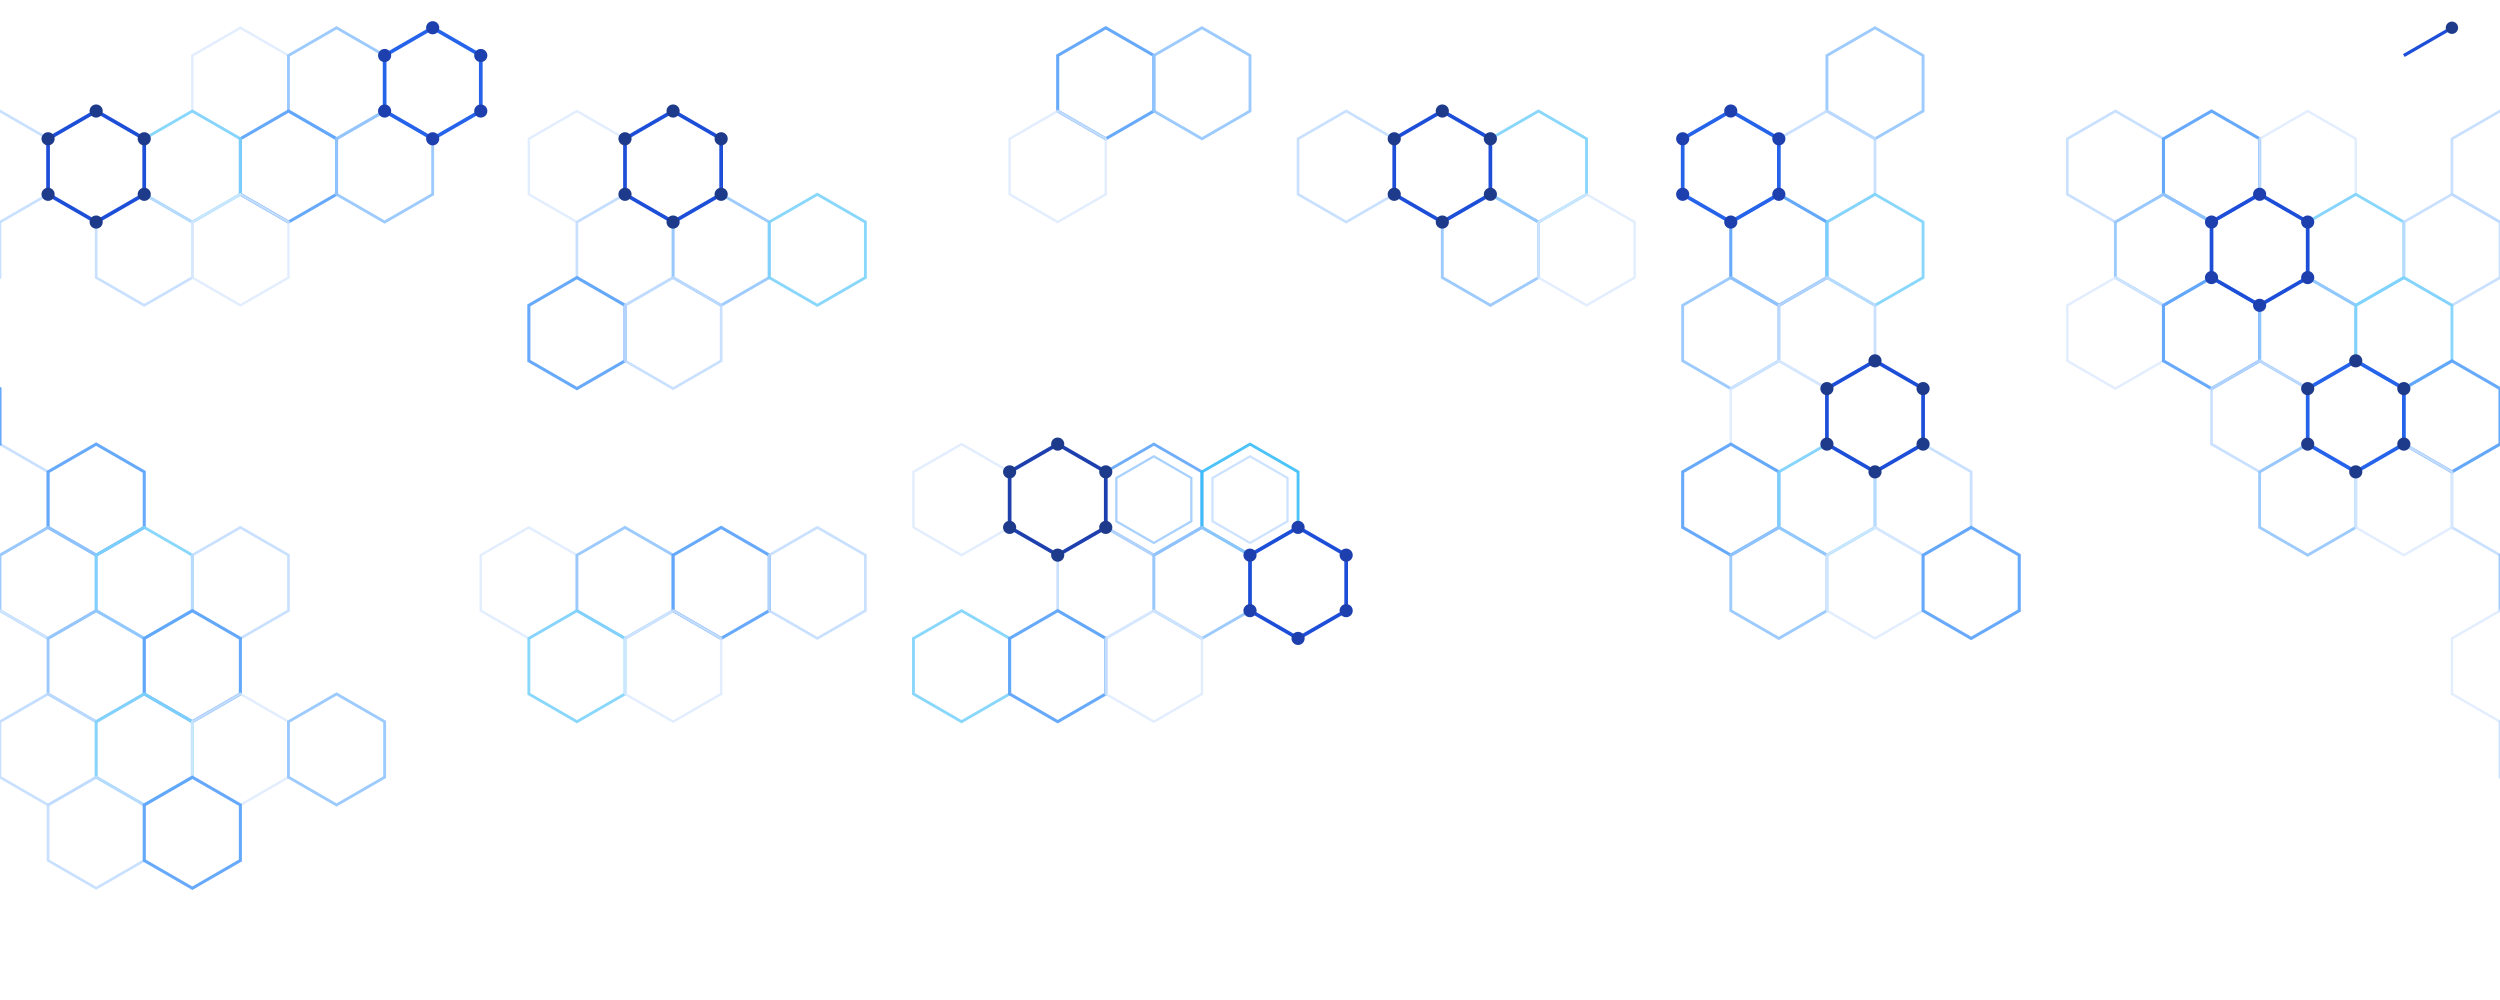
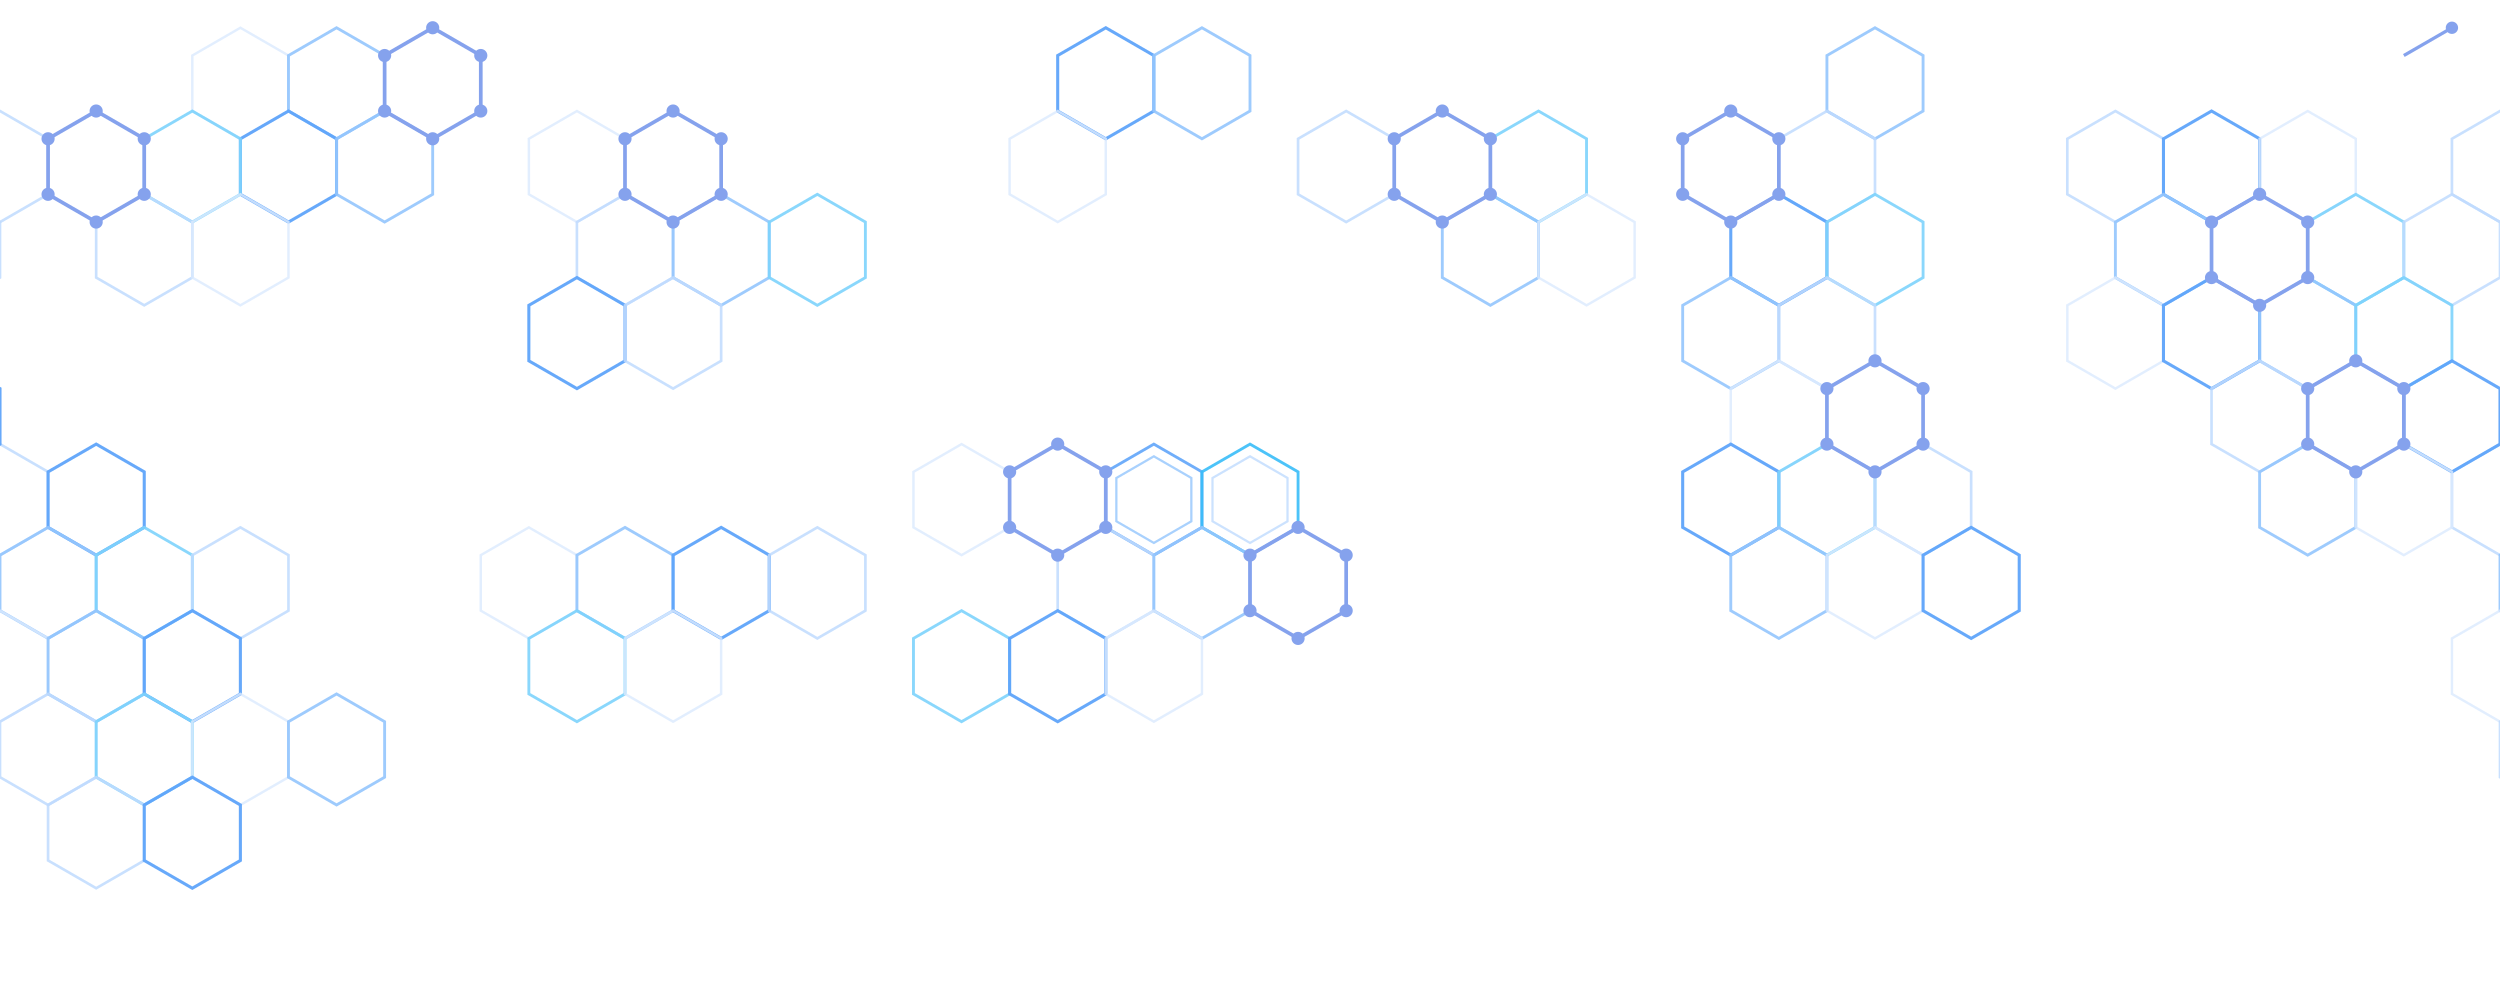
<svg xmlns="http://www.w3.org/2000/svg" viewBox="0 0 1215.90 486.00" width="1215.90" height="486.00" fill="none">
  <path d="M 23.38,67.50 L 23.38,94.50 L 0.00,108.00 L -23.38,94.50 L -23.38,67.50 L -0.00,54.00 Z" stroke="#bfdbfe" stroke-width="1.3" opacity="0.85" />
  <path d="M 1239.28,67.50 L 1239.28,94.50 L 1215.90,108.00 L 1192.52,94.50 L 1192.52,67.50 L 1215.90,54.00 Z" stroke="#bfdbfe" stroke-width="1.3" opacity="0.85" />
  <path d="M 140.30,27.00 L 140.30,54.00 L 116.91,67.50 L 93.53,54.00 L 93.53,27.00 L 116.91,13.50 Z" stroke="#dbeafe" stroke-width="1.2" opacity="0.8" />
  <path d="M 187.06,27.00 L 187.06,54.00 L 163.68,67.50 L 140.30,54.00 L 140.30,27.00 L 163.68,13.50 Z" stroke="#93c5fd" stroke-width="1.4" opacity="0.9" />
  <path d="M 163.68,67.50 L 163.68,94.50 L 140.30,108.00 L 116.91,94.50 L 116.91,67.50 L 140.30,54.00 Z" stroke="#60a5fa" stroke-width="1.5" opacity="0.95" />
  <path d="M 116.91,67.50 L 116.91,94.50 L 93.53,108.00 L 70.15,94.50 L 70.15,67.50 L 93.53,54.00 Z" stroke="#7dd3fc" stroke-width="1.4" opacity="0.9" />
  <path d="M 93.53,108.00 L 93.53,135.00 L 70.15,148.50 L 46.77,135.00 L 46.77,108.00 L 70.15,94.50 Z" stroke="#bfdbfe" stroke-width="1.3" opacity="0.85" />
  <path d="M 140.30,108.00 L 140.30,135.00 L 116.91,148.50 L 93.53,135.00 L 93.53,108.00 L 116.91,94.50 Z" stroke="#dbeafe" stroke-width="1.2" opacity="0.8" />
  <path d="M 210.44,67.50 L 210.44,94.50 L 187.06,108.00 L 163.68,94.50 L 163.68,67.50 L 187.06,54.00 Z" stroke="#93c5fd" stroke-width="1.4" opacity="0.9" />
  <path d="M 23.38,229.50 L 23.38,256.50 L 0.00,270.00 L -23.38,256.50 L -23.38,229.50 L -0.00,216.00 Z" stroke="#bfdbfe" stroke-width="1.3" opacity="0.85" />
  <path d="M 1239.28,229.50 L 1239.28,256.50 L 1215.90,270.00 L 1192.52,256.50 L 1192.52,229.50 L 1215.90,216.00 Z" stroke="#bfdbfe" stroke-width="1.3" opacity="0.85" />
  <path d="M 70.15,229.50 L 70.15,256.50 L 46.77,270.00 L 23.38,256.50 L 23.38,229.50 L 46.77,216.00 Z" stroke="#60a5fa" stroke-width="1.5" opacity="0.95" />
  <path d="M 46.77,270.00 L 46.77,297.00 L 23.38,310.50 L -0.00,297.00 L 0.00,270.00 L 23.38,256.50 Z" stroke="#93c5fd" stroke-width="1.4" opacity="0.9" />
  <path d="M 1262.67,270.00 L 1262.67,297.00 L 1239.28,310.50 L 1215.90,297.00 L 1215.90,270.00 L 1239.28,256.50 Z" stroke="#93c5fd" stroke-width="1.4" opacity="0.9" />
  <path d="M 93.53,270.00 L 93.53,297.00 L 70.15,310.50 L 46.77,297.00 L 46.77,270.00 L 70.15,256.50 Z" stroke="#7dd3fc" stroke-width="1.4" opacity="0.9" />
  <path d="M 140.30,270.00 L 140.30,297.00 L 116.91,310.50 L 93.53,297.00 L 93.53,270.00 L 116.91,256.50 Z" stroke="#bfdbfe" stroke-width="1.3" opacity="0.85" />
  <path d="M 23.38,310.50 L 23.38,337.50 L 0.00,351.00 L -23.38,337.50 L -23.38,310.50 L -0.00,297.00 Z" stroke="#dbeafe" stroke-width="1.2" opacity="0.8" />
  <path d="M 1239.28,310.50 L 1239.28,337.50 L 1215.90,351.00 L 1192.52,337.50 L 1192.52,310.50 L 1215.90,297.00 Z" stroke="#dbeafe" stroke-width="1.2" opacity="0.8" />
  <path d="M 70.15,310.50 L 70.15,337.50 L 46.77,351.00 L 23.38,337.50 L 23.38,310.50 L 46.77,297.00 Z" stroke="#93c5fd" stroke-width="1.4" opacity="0.9" />
  <path d="M 116.91,310.50 L 116.91,337.50 L 93.53,351.00 L 70.15,337.50 L 70.15,310.50 L 93.53,297.00 Z" stroke="#60a5fa" stroke-width="1.5" opacity="0.95" />
  <path d="M 46.77,351.00 L 46.77,378.00 L 23.38,391.50 L -0.00,378.00 L 0.00,351.00 L 23.38,337.50 Z" stroke="#bfdbfe" stroke-width="1.3" opacity="0.85" />
  <path d="M 1262.67,351.00 L 1262.67,378.00 L 1239.28,391.50 L 1215.90,378.00 L 1215.90,351.00 L 1239.28,337.50 Z" stroke="#bfdbfe" stroke-width="1.3" opacity="0.85" />
  <path d="M 93.53,351.00 L 93.53,378.00 L 70.15,391.50 L 46.77,378.00 L 46.77,351.00 L 70.15,337.50 Z" stroke="#7dd3fc" stroke-width="1.4" opacity="0.9" />
  <path d="M 140.30,351.00 L 140.30,378.00 L 116.91,391.50 L 93.53,378.00 L 93.53,351.00 L 116.91,337.50 Z" stroke="#dbeafe" stroke-width="1.2" opacity="0.8" />
  <path d="M 187.06,351.00 L 187.06,378.00 L 163.68,391.50 L 140.30,378.00 L 140.30,351.00 L 163.68,337.50 Z" stroke="#93c5fd" stroke-width="1.4" opacity="0.9" />
  <path d="M 70.15,391.50 L 70.15,418.50 L 46.77,432.00 L 23.38,418.50 L 23.38,391.50 L 46.77,378.00 Z" stroke="#bfdbfe" stroke-width="1.3" opacity="0.85" />
  <path d="M 116.91,391.50 L 116.91,418.50 L 93.53,432.00 L 70.15,418.50 L 70.15,391.50 L 93.53,378.00 Z" stroke="#60a5fa" stroke-width="1.5" opacity="0.95" />
  <path d="M 303.97,67.50 L 303.97,94.50 L 280.59,108.00 L 257.21,94.50 L 257.21,67.50 L 280.59,54.00 Z" stroke="#dbeafe" stroke-width="1.2" opacity="0.8" />
  <path d="M 327.36,108.00 L 327.36,135.00 L 303.97,148.50 L 280.59,135.00 L 280.59,108.00 L 303.97,94.50 Z" stroke="#bfdbfe" stroke-width="1.3" opacity="0.85" />
  <path d="M 374.12,108.00 L 374.12,135.00 L 350.74,148.50 L 327.36,135.00 L 327.36,108.00 L 350.74,94.50 Z" stroke="#93c5fd" stroke-width="1.4" opacity="0.9" />
  <path d="M 420.89,108.00 L 420.89,135.00 L 397.51,148.50 L 374.12,135.00 L 374.12,108.00 L 397.51,94.50 Z" stroke="#7dd3fc" stroke-width="1.4" opacity="0.9" />
  <path d="M 303.97,148.50 L 303.97,175.50 L 280.59,189.00 L 257.21,175.50 L 257.21,148.50 L 280.59,135.00 Z" stroke="#60a5fa" stroke-width="1.5" opacity="0.95" />
  <path d="M 350.74,148.50 L 350.74,175.50 L 327.36,189.00 L 303.97,175.50 L 303.97,148.50 L 327.36,135.00 Z" stroke="#bfdbfe" stroke-width="1.3" opacity="0.85" />
  <path d="M 280.59,270.00 L 280.59,297.00 L 257.21,310.50 L 233.83,297.00 L 233.83,270.00 L 257.21,256.50 Z" stroke="#dbeafe" stroke-width="1.2" opacity="0.8" />
  <path d="M 327.36,270.00 L 327.36,297.00 L 303.97,310.50 L 280.59,297.00 L 280.59,270.00 L 303.97,256.50 Z" stroke="#93c5fd" stroke-width="1.4" opacity="0.9" />
  <path d="M 374.12,270.00 L 374.12,297.00 L 350.74,310.50 L 327.36,297.00 L 327.36,270.00 L 350.74,256.50 Z" stroke="#60a5fa" stroke-width="1.5" opacity="0.95" />
  <path d="M 420.89,270.00 L 420.89,297.00 L 397.51,310.50 L 374.12,297.00 L 374.12,270.00 L 397.51,256.50 Z" stroke="#bfdbfe" stroke-width="1.3" opacity="0.85" />
  <path d="M 303.97,310.50 L 303.97,337.50 L 280.59,351.00 L 257.21,337.50 L 257.21,310.50 L 280.59,297.00 Z" stroke="#7dd3fc" stroke-width="1.4" opacity="0.9" />
  <path d="M 350.74,310.50 L 350.74,337.50 L 327.36,351.00 L 303.97,337.50 L 303.97,310.50 L 327.36,297.00 Z" stroke="#dbeafe" stroke-width="1.2" opacity="0.8" />
  <path d="M 561.18,27.00 L 561.18,54.00 L 537.80,67.50 L 514.42,54.00 L 514.42,27.00 L 537.80,13.50 Z" stroke="#60a5fa" stroke-width="1.5" opacity="0.95" />
  <path d="M 607.95,27.00 L 607.95,54.00 L 584.57,67.50 L 561.18,54.00 L 561.18,27.00 L 584.57,13.50 Z" stroke="#93c5fd" stroke-width="1.4" opacity="0.9" />
  <path d="M 537.80,67.50 L 537.80,94.50 L 514.42,108.00 L 491.04,94.50 L 491.04,67.50 L 514.42,54.00 Z" stroke="#dbeafe" stroke-width="1.2" opacity="0.8" />
  <path d="M 491.04,229.50 L 491.04,256.50 L 467.65,270.00 L 444.27,256.50 L 444.27,229.50 L 467.65,216.00 Z" stroke="#dbeafe" stroke-width="1.2" opacity="0.8" />
  <path d="M 584.57,229.50 L 584.57,256.50 L 561.18,270.00 L 537.80,256.50 L 537.80,229.50 L 561.18,216.00 Z" stroke="#60a5fa" stroke-width="1.4" opacity="0.9" />
  <path d="M 579.42,232.47 L 579.42,253.53 L 561.18,264.06 L 542.95,253.53 L 542.95,232.47 L 561.18,221.94 Z" stroke="#93c5fd" stroke-width="1.1" opacity="0.8" />
  <path d="M 631.33,229.50 L 631.33,256.50 L 607.95,270.00 L 584.57,256.50 L 584.57,229.50 L 607.95,216.00 Z" stroke="#38bdf8" stroke-width="1.4" opacity="0.9" />
  <path d="M 626.19,232.47 L 626.19,253.53 L 607.95,264.06 L 589.71,253.53 L 589.71,232.47 L 607.95,221.94 Z" stroke="#bfdbfe" stroke-width="1.1" opacity="0.8" />
  <path d="M 561.18,270.00 L 561.18,297.00 L 537.80,310.50 L 514.42,297.00 L 514.42,270.00 L 537.80,256.50 Z" stroke="#bfdbfe" stroke-width="1.3" opacity="0.85" />
  <path d="M 607.95,270.00 L 607.95,297.00 L 584.57,310.50 L 561.18,297.00 L 561.18,270.00 L 584.57,256.50 Z" stroke="#93c5fd" stroke-width="1.4" opacity="0.9" />
  <path d="M 491.04,310.50 L 491.04,337.50 L 467.65,351.00 L 444.27,337.50 L 444.27,310.50 L 467.65,297.00 Z" stroke="#7dd3fc" stroke-width="1.4" opacity="0.9" />
  <path d="M 537.80,310.50 L 537.80,337.50 L 514.42,351.00 L 491.04,337.50 L 491.04,310.50 L 514.42,297.00 Z" stroke="#60a5fa" stroke-width="1.5" opacity="0.95" />
  <path d="M 584.57,310.50 L 584.57,337.50 L 561.18,351.00 L 537.80,337.50 L 537.80,310.50 L 561.18,297.00 Z" stroke="#dbeafe" stroke-width="1.2" opacity="0.8" />
  <path d="M 678.10,67.50 L 678.10,94.50 L 654.72,108.00 L 631.33,94.50 L 631.33,67.50 L 654.72,54.00 Z" stroke="#bfdbfe" stroke-width="1.3" opacity="0.85" />
  <path d="M 771.63,67.50 L 771.63,94.50 L 748.25,108.00 L 724.86,94.50 L 724.86,67.50 L 748.25,54.00 Z" stroke="#7dd3fc" stroke-width="1.4" opacity="0.9" />
  <path d="M 748.25,108.00 L 748.25,135.00 L 724.86,148.50 L 701.48,135.00 L 701.48,108.00 L 724.86,94.50 Z" stroke="#93c5fd" stroke-width="1.4" opacity="0.9" />
  <path d="M 795.01,108.00 L 795.01,135.00 L 771.63,148.50 L 748.25,135.00 L 748.25,108.00 L 771.63,94.50 Z" stroke="#dbeafe" stroke-width="1.2" opacity="0.8" />
  <path d="M 935.31,27.00 L 935.31,54.00 L 911.92,67.50 L 888.54,54.00 L 888.54,27.00 L 911.92,13.50 Z" stroke="#93c5fd" stroke-width="1.4" opacity="0.9" />
  <path d="M 911.92,67.50 L 911.92,94.50 L 888.54,108.00 L 865.16,94.50 L 865.16,67.50 L 888.54,54.00 Z" stroke="#bfdbfe" stroke-width="1.3" opacity="0.85" />
  <path d="M 888.54,108.00 L 888.54,135.00 L 865.16,148.50 L 841.78,135.00 L 841.78,108.00 L 865.16,94.50 Z" stroke="#60a5fa" stroke-width="1.5" opacity="0.95" />
  <path d="M 935.31,108.00 L 935.31,135.00 L 911.92,148.50 L 888.54,135.00 L 888.54,108.00 L 911.92,94.50 Z" stroke="#7dd3fc" stroke-width="1.4" opacity="0.9" />
  <path d="M 865.16,148.50 L 865.16,175.50 L 841.78,189.00 L 818.39,175.50 L 818.39,148.50 L 841.78,135.00 Z" stroke="#93c5fd" stroke-width="1.4" opacity="0.9" />
  <path d="M 911.92,148.50 L 911.92,175.50 L 888.54,189.00 L 865.16,175.50 L 865.16,148.50 L 888.54,135.00 Z" stroke="#bfdbfe" stroke-width="1.3" opacity="0.85" />
  <path d="M 888.54,189.00 L 888.54,216.00 L 865.16,229.50 L 841.78,216.00 L 841.78,189.00 L 865.16,175.50 Z" stroke="#dbeafe" stroke-width="1.2" opacity="0.8" />
  <path d="M 865.16,229.50 L 865.16,256.50 L 841.78,270.00 L 818.39,256.50 L 818.39,229.50 L 841.78,216.00 Z" stroke="#60a5fa" stroke-width="1.5" opacity="0.95" />
  <path d="M 911.92,229.50 L 911.92,256.50 L 888.54,270.00 L 865.16,256.50 L 865.16,229.50 L 888.54,216.00 Z" stroke="#7dd3fc" stroke-width="1.4" opacity="0.9" />
  <path d="M 958.69,229.50 L 958.69,256.50 L 935.31,270.00 L 911.92,256.50 L 911.92,229.50 L 935.31,216.00 Z" stroke="#bfdbfe" stroke-width="1.3" opacity="0.85" />
  <path d="M 888.54,270.00 L 888.54,297.00 L 865.16,310.50 L 841.78,297.00 L 841.78,270.00 L 865.16,256.50 Z" stroke="#93c5fd" stroke-width="1.4" opacity="0.9" />
  <path d="M 935.31,270.00 L 935.31,297.00 L 911.92,310.50 L 888.54,297.00 L 888.54,270.00 L 911.92,256.50 Z" stroke="#dbeafe" stroke-width="1.2" opacity="0.8" />
  <path d="M 982.07,270.00 L 982.07,297.00 L 958.69,310.50 L 935.31,297.00 L 935.31,270.00 L 958.69,256.50 Z" stroke="#60a5fa" stroke-width="1.5" opacity="0.95" />
  <path d="M 1052.22,67.50 L 1052.22,94.50 L 1028.84,108.00 L 1005.46,94.50 L 1005.46,67.50 L 1028.84,54.00 Z" stroke="#bfdbfe" stroke-width="1.3" opacity="0.85" />
  <path d="M 1098.99,67.50 L 1098.99,94.50 L 1075.60,108.00 L 1052.22,94.50 L 1052.22,67.50 L 1075.60,54.00 Z" stroke="#60a5fa" stroke-width="1.5" opacity="0.95" />
  <path d="M 1145.75,67.50 L 1145.75,94.50 L 1122.37,108.00 L 1098.99,94.50 L 1098.99,67.50 L 1122.37,54.00 Z" stroke="#dbeafe" stroke-width="1.2" opacity="0.8" />
  <path d="M 1075.60,108.00 L 1075.60,135.00 L 1052.22,148.50 L 1028.84,135.00 L 1028.84,108.00 L 1052.22,94.50 Z" stroke="#93c5fd" stroke-width="1.4" opacity="0.9" />
  <path d="M 1169.13,108.00 L 1169.13,135.00 L 1145.75,148.50 L 1122.37,135.00 L 1122.37,108.00 L 1145.75,94.50 Z" stroke="#7dd3fc" stroke-width="1.4" opacity="0.9" />
  <path d="M 1215.90,108.00 L 1215.90,135.00 L 1192.52,148.50 L 1169.13,135.00 L 1169.13,108.00 L 1192.52,94.50 Z" stroke="#bfdbfe" stroke-width="1.3" opacity="0.85" />
  <path d="M 0.00,108.00 L 0.00,135.00 L -23.38,148.50 L -46.77,135.00 L -46.77,108.00 L -23.38,94.50 Z" stroke="#bfdbfe" stroke-width="1.3" opacity="0.85" />
  <path d="M 1052.22,148.50 L 1052.22,175.50 L 1028.84,189.00 L 1005.46,175.50 L 1005.46,148.50 L 1028.84,135.00 Z" stroke="#dbeafe" stroke-width="1.2" opacity="0.8" />
  <path d="M 1098.99,148.50 L 1098.99,175.50 L 1075.60,189.00 L 1052.22,175.50 L 1052.22,148.50 L 1075.60,135.00 Z" stroke="#60a5fa" stroke-width="1.5" opacity="0.95" />
  <path d="M 1145.75,148.50 L 1145.75,175.50 L 1122.37,189.00 L 1098.99,175.50 L 1098.99,148.50 L 1122.37,135.00 Z" stroke="#93c5fd" stroke-width="1.4" opacity="0.9" />
  <path d="M 1192.52,148.50 L 1192.52,175.50 L 1169.13,189.00 L 1145.75,175.50 L 1145.75,148.50 L 1169.13,135.00 Z" stroke="#7dd3fc" stroke-width="1.4" opacity="0.9" />
  <path d="M 1122.37,189.00 L 1122.37,216.00 L 1098.99,229.50 L 1075.60,216.00 L 1075.60,189.00 L 1098.99,175.50 Z" stroke="#bfdbfe" stroke-width="1.3" opacity="0.85" />
  <path d="M 1215.90,189.00 L 1215.90,216.00 L 1192.52,229.50 L 1169.13,216.00 L 1169.13,189.00 L 1192.52,175.50 Z" stroke="#60a5fa" stroke-width="1.5" opacity="0.95" />
  <path d="M 0.00,189.00 L 0.00,216.00 L -23.38,229.50 L -46.77,216.00 L -46.77,189.00 L -23.38,175.50 Z" stroke="#60a5fa" stroke-width="1.5" opacity="0.95" />
  <path d="M 1145.75,229.50 L 1145.75,256.50 L 1122.37,270.00 L 1098.99,256.50 L 1098.99,229.50 L 1122.37,216.00 Z" stroke="#93c5fd" stroke-width="1.4" opacity="0.9" />
  <path d="M 1192.52,229.50 L 1192.52,256.50 L 1169.13,270.00 L 1145.75,256.50 L 1145.75,229.50 L 1169.13,216.00 Z" stroke="#dbeafe" stroke-width="1.2" opacity="0.8" />
-   <path d="M 70.15,67.50 L 70.15,94.50 L 46.77,108.00 L 23.38,94.50 L 23.38,67.50 L 46.77,54.00 Z" stroke="#1d4ed8" stroke-width="1.8" />
-   <circle cx="70.15" cy="67.50" r="3.2" fill="#1e3a8a" />
-   <circle cx="70.15" cy="94.50" r="3.2" fill="#1e3a8a" />
-   <circle cx="46.77" cy="108.00" r="3.2" fill="#1e3a8a" />
-   <circle cx="23.38" cy="94.50" r="3.2" fill="#1e3a8a" />
-   <circle cx="23.38" cy="67.50" r="3.2" fill="#1e3a8a" />
-   <circle cx="46.77" cy="54.00" r="3.2" fill="#1e3a8a" />
-   <path d="M 233.83,27.00 L 233.83,54.00 L 210.44,67.50 L 187.06,54.00 L 187.06,27.00 L 210.44,13.50 Z" stroke="#2563eb" stroke-width="1.8" />
-   <circle cx="233.83" cy="27.00" r="3.2" fill="#1e40af" />
-   <circle cx="233.83" cy="54.00" r="3.2" fill="#1e40af" />
-   <circle cx="210.44" cy="67.50" r="3.2" fill="#1e40af" />
-   <circle cx="187.06" cy="54.00" r="3.2" fill="#1e40af" />
-   <circle cx="187.06" cy="27.00" r="3.2" fill="#1e40af" />
-   <circle cx="210.44" cy="13.50" r="3.2" fill="#1e40af" />
-   <path d="M 350.74,67.50 L 350.74,94.50 L 327.36,108.00 L 303.97,94.50 L 303.97,67.50 L 327.36,54.00 Z" stroke="#1d4ed8" stroke-width="1.8" />
-   <circle cx="350.74" cy="67.50" r="3.2" fill="#1e3a8a" />
-   <circle cx="350.74" cy="94.50" r="3.2" fill="#1e3a8a" />
-   <circle cx="327.36" cy="108.00" r="3.2" fill="#1e3a8a" />
-   <circle cx="303.97" cy="94.50" r="3.2" fill="#1e3a8a" />
-   <circle cx="303.97" cy="67.50" r="3.2" fill="#1e3a8a" />
-   <circle cx="327.36" cy="54.00" r="3.2" fill="#1e3a8a" />
-   <path d="M 537.80,229.50 L 537.80,256.50 L 514.42,270.00 L 491.04,256.50 L 491.04,229.50 L 514.42,216.00 Z" stroke="#1e40af" stroke-width="1.8" />
-   <circle cx="537.80" cy="229.50" r="3.2" fill="#1e3a8a" />
-   <circle cx="537.80" cy="256.50" r="3.2" fill="#1e3a8a" />
-   <circle cx="514.42" cy="270.00" r="3.2" fill="#1e3a8a" />
-   <circle cx="491.04" cy="256.50" r="3.2" fill="#1e3a8a" />
-   <circle cx="491.04" cy="229.50" r="3.2" fill="#1e3a8a" />
-   <circle cx="514.42" cy="216.00" r="3.2" fill="#1e3a8a" />
-   <path d="M 654.72,270.00 L 654.72,297.00 L 631.33,310.50 L 607.95,297.00 L 607.95,270.00 L 631.33,256.50 Z" stroke="#1d4ed8" stroke-width="1.8" />
-   <circle cx="654.72" cy="270.00" r="3.2" fill="#1e40af" />
-   <circle cx="654.72" cy="297.00" r="3.2" fill="#1e40af" />
-   <circle cx="631.33" cy="310.50" r="3.2" fill="#1e40af" />
-   <circle cx="607.95" cy="297.00" r="3.2" fill="#1e40af" />
-   <circle cx="607.95" cy="270.00" r="3.2" fill="#1e40af" />
-   <circle cx="631.33" cy="256.50" r="3.2" fill="#1e40af" />
-   <path d="M 724.86,67.50 L 724.86,94.50 L 701.48,108.00 L 678.10,94.50 L 678.10,67.50 L 701.48,54.00 Z" stroke="#1d4ed8" stroke-width="1.8" />
-   <circle cx="724.86" cy="67.50" r="3.2" fill="#1e3a8a" />
-   <circle cx="724.86" cy="94.50" r="3.2" fill="#1e3a8a" />
-   <circle cx="701.48" cy="108.00" r="3.2" fill="#1e3a8a" />
-   <circle cx="678.10" cy="94.50" r="3.2" fill="#1e3a8a" />
-   <circle cx="678.10" cy="67.50" r="3.2" fill="#1e3a8a" />
-   <circle cx="701.48" cy="54.00" r="3.2" fill="#1e3a8a" />
-   <path d="M 865.16,67.50 L 865.16,94.50 L 841.78,108.00 L 818.39,94.50 L 818.39,67.50 L 841.78,54.00 Z" stroke="#2563eb" stroke-width="1.8" />
-   <circle cx="865.16" cy="67.50" r="3.2" fill="#1e40af" />
-   <circle cx="865.16" cy="94.50" r="3.2" fill="#1e40af" />
-   <circle cx="841.78" cy="108.00" r="3.2" fill="#1e40af" />
-   <circle cx="818.39" cy="94.50" r="3.2" fill="#1e40af" />
-   <circle cx="818.39" cy="67.50" r="3.2" fill="#1e40af" />
-   <circle cx="841.78" cy="54.00" r="3.2" fill="#1e40af" />
-   <path d="M 935.31,189.00 L 935.31,216.00 L 911.92,229.50 L 888.54,216.00 L 888.54,189.00 L 911.92,175.50 Z" stroke="#1d4ed8" stroke-width="1.8" />
-   <circle cx="935.31" cy="189.00" r="3.2" fill="#1e3a8a" />
-   <circle cx="935.31" cy="216.00" r="3.2" fill="#1e3a8a" />
-   <circle cx="911.92" cy="229.50" r="3.2" fill="#1e3a8a" />
-   <circle cx="888.54" cy="216.00" r="3.2" fill="#1e3a8a" />
-   <circle cx="888.54" cy="189.00" r="3.2" fill="#1e3a8a" />
-   <circle cx="911.92" cy="175.50" r="3.2" fill="#1e3a8a" />
-   <path d="M 1122.37,108.00 L 1122.37,135.00 L 1098.99,148.50 L 1075.60,135.00 L 1075.60,108.00 L 1098.99,94.50 Z" stroke="#1d4ed8" stroke-width="1.8" />
-   <circle cx="1122.37" cy="108.00" r="3.2" fill="#1e40af" />
-   <circle cx="1122.37" cy="135.00" r="3.2" fill="#1e40af" />
-   <circle cx="1098.99" cy="148.50" r="3.2" fill="#1e40af" />
-   <circle cx="1075.60" cy="135.00" r="3.2" fill="#1e40af" />
-   <circle cx="1075.60" cy="108.00" r="3.2" fill="#1e40af" />
-   <circle cx="1098.99" cy="94.50" r="3.2" fill="#1e40af" />
-   <path d="M 1169.13,189.00 L 1169.13,216.00 L 1145.75,229.50 L 1122.37,216.00 L 1122.37,189.00 L 1145.75,175.50 Z" stroke="#2563eb" stroke-width="1.8" />
-   <circle cx="1169.13" cy="189.00" r="3.2" fill="#1e3a8a" />
-   <circle cx="1169.13" cy="216.00" r="3.2" fill="#1e3a8a" />
-   <circle cx="1145.75" cy="229.50" r="3.2" fill="#1e3a8a" />
-   <circle cx="1122.37" cy="216.00" r="3.2" fill="#1e3a8a" />
-   <circle cx="1122.37" cy="189.00" r="3.2" fill="#1e3a8a" />
-   <circle cx="1145.75" cy="175.50" r="3.2" fill="#1e3a8a" />
-   <line x1="1169.13" y1="27.00" x2="1192.52" y2="13.50" stroke="#1d4ed8" stroke-width="1.6" />
-   <circle cx="1192.52" cy="13.50" r="3" fill="#1e3a8a" />
-   <line x1="-46.77" y1="27.00" x2="-23.38" y2="13.50" stroke="#1d4ed8" stroke-width="1.6" />
-   <circle cx="-23.38" cy="13.50" r="3" fill="#1e3a8a" />
+   <path d="M 70.15,67.50 L 70.15,94.50 L 46.77,108.00 L 23.38,94.50 L 23.38,67.50 L 46.77,54.00 Z" stroke="#85A2ED" stroke-width="1.8" />
+   <circle cx="70.15" cy="67.50" r="3.2" fill="#85A2ED" />
+   <circle cx="70.15" cy="94.50" r="3.2" fill="#85A2ED" />
+   <circle cx="46.77" cy="108.00" r="3.2" fill="#85A2ED" />
+   <circle cx="23.38" cy="94.50" r="3.2" fill="#85A2ED" />
+   <circle cx="23.38" cy="67.50" r="3.2" fill="#85A2ED" />
+   <circle cx="46.77" cy="54.00" r="3.2" fill="#85A2ED" />
+   <path d="M 233.83,27.00 L 233.83,54.00 L 210.44,67.50 L 187.06,54.00 L 187.06,27.00 L 210.44,13.50 Z" stroke="#85A2ED" stroke-width="1.8" />
+   <circle cx="233.83" cy="27.00" r="3.2" fill="#85A2ED" />
+   <circle cx="233.83" cy="54.00" r="3.2" fill="#85A2ED" />
+   <circle cx="210.44" cy="67.50" r="3.2" fill="#85A2ED" />
+   <circle cx="187.06" cy="54.00" r="3.2" fill="#85A2ED" />
+   <circle cx="187.06" cy="27.00" r="3.2" fill="#85A2ED" />
+   <circle cx="210.44" cy="13.50" r="3.2" fill="#85A2ED" />
+   <path d="M 350.74,67.50 L 350.74,94.50 L 327.36,108.00 L 303.97,94.50 L 303.97,67.50 L 327.36,54.00 Z" stroke="#85A2ED" stroke-width="1.8" />
+   <circle cx="350.74" cy="67.50" r="3.2" fill="#85A2ED" />
+   <circle cx="350.74" cy="94.50" r="3.2" fill="#85A2ED" />
+   <circle cx="327.36" cy="108.00" r="3.2" fill="#85A2ED" />
+   <circle cx="303.97" cy="94.50" r="3.2" fill="#85A2ED" />
+   <circle cx="303.97" cy="67.50" r="3.2" fill="#85A2ED" />
+   <circle cx="327.36" cy="54.00" r="3.2" fill="#85A2ED" />
+   <path d="M 537.80,229.50 L 537.80,256.50 L 514.42,270.00 L 491.04,256.50 L 491.04,229.50 L 514.42,216.00 Z" stroke="#85A2ED" stroke-width="1.8" />
+   <circle cx="537.80" cy="229.50" r="3.2" fill="#85A2ED" />
+   <circle cx="537.80" cy="256.50" r="3.2" fill="#85A2ED" />
+   <circle cx="514.42" cy="270.00" r="3.2" fill="#85A2ED" />
+   <circle cx="491.04" cy="256.50" r="3.2" fill="#85A2ED" />
+   <circle cx="491.04" cy="229.50" r="3.2" fill="#85A2ED" />
+   <circle cx="514.42" cy="216.00" r="3.2" fill="#85A2ED" />
+   <path d="M 654.72,270.00 L 654.72,297.00 L 631.33,310.50 L 607.95,297.00 L 607.95,270.00 L 631.33,256.50 Z" stroke="#85A2ED" stroke-width="1.8" />
+   <circle cx="654.72" cy="270.00" r="3.2" fill="#85A2ED" />
+   <circle cx="654.72" cy="297.00" r="3.2" fill="#85A2ED" />
+   <circle cx="631.33" cy="310.50" r="3.2" fill="#85A2ED" />
+   <circle cx="607.95" cy="297.00" r="3.2" fill="#85A2ED" />
+   <circle cx="607.95" cy="270.00" r="3.2" fill="#85A2ED" />
+   <circle cx="631.33" cy="256.50" r="3.2" fill="#85A2ED" />
+   <path d="M 724.86,67.50 L 724.86,94.50 L 701.48,108.00 L 678.10,94.50 L 678.10,67.50 L 701.48,54.00 Z" stroke="#85A2ED" stroke-width="1.8" />
+   <circle cx="724.86" cy="67.50" r="3.2" fill="#85A2ED" />
+   <circle cx="724.86" cy="94.50" r="3.2" fill="#85A2ED" />
+   <circle cx="701.48" cy="108.00" r="3.2" fill="#85A2ED" />
+   <circle cx="678.10" cy="94.50" r="3.2" fill="#85A2ED" />
+   <circle cx="678.10" cy="67.50" r="3.2" fill="#85A2ED" />
+   <circle cx="701.48" cy="54.00" r="3.2" fill="#85A2ED" />
+   <path d="M 865.16,67.50 L 865.16,94.50 L 841.78,108.00 L 818.39,94.50 L 818.39,67.50 L 841.78,54.00 Z" stroke="#85A2ED" stroke-width="1.8" />
+   <circle cx="865.16" cy="67.50" r="3.2" fill="#85A2ED" />
+   <circle cx="865.16" cy="94.50" r="3.2" fill="#85A2ED" />
+   <circle cx="841.78" cy="108.00" r="3.2" fill="#85A2ED" />
+   <circle cx="818.39" cy="94.50" r="3.2" fill="#85A2ED" />
+   <circle cx="818.39" cy="67.50" r="3.2" fill="#85A2ED" />
+   <circle cx="841.78" cy="54.00" r="3.2" fill="#85A2ED" />
+   <path d="M 935.31,189.00 L 935.31,216.00 L 911.92,229.50 L 888.54,216.00 L 888.54,189.00 L 911.92,175.50 Z" stroke="#85A2ED" stroke-width="1.8" />
+   <circle cx="935.31" cy="189.00" r="3.2" fill="#85A2ED" />
+   <circle cx="935.31" cy="216.00" r="3.2" fill="#85A2ED" />
+   <circle cx="911.92" cy="229.50" r="3.2" fill="#85A2ED" />
+   <circle cx="888.54" cy="216.00" r="3.2" fill="#85A2ED" />
+   <circle cx="888.54" cy="189.00" r="3.2" fill="#85A2ED" />
+   <circle cx="911.92" cy="175.50" r="3.2" fill="#85A2ED" />
+   <path d="M 1122.37,108.00 L 1122.37,135.00 L 1098.99,148.50 L 1075.60,135.00 L 1075.60,108.00 L 1098.99,94.50 Z" stroke="#85A2ED" stroke-width="1.8" />
+   <circle cx="1122.37" cy="108.00" r="3.2" fill="#85A2ED" />
+   <circle cx="1122.37" cy="135.00" r="3.2" fill="#85A2ED" />
+   <circle cx="1098.99" cy="148.50" r="3.2" fill="#85A2ED" />
+   <circle cx="1075.60" cy="135.00" r="3.2" fill="#85A2ED" />
+   <circle cx="1075.60" cy="108.00" r="3.2" fill="#85A2ED" />
+   <circle cx="1098.99" cy="94.50" r="3.2" fill="#85A2ED" />
+   <path d="M 1169.13,189.00 L 1169.13,216.00 L 1145.75,229.50 L 1122.37,216.00 L 1122.37,189.00 L 1145.75,175.50 Z" stroke="#85A2ED" stroke-width="1.8" />
+   <circle cx="1169.13" cy="189.00" r="3.2" fill="#85A2ED" />
+   <circle cx="1169.13" cy="216.00" r="3.2" fill="#85A2ED" />
+   <circle cx="1145.75" cy="229.50" r="3.2" fill="#85A2ED" />
+   <circle cx="1122.37" cy="216.00" r="3.2" fill="#85A2ED" />
+   <circle cx="1122.37" cy="189.00" r="3.2" fill="#85A2ED" />
+   <circle cx="1145.75" cy="175.50" r="3.2" fill="#85A2ED" />
+   <line x1="1169.13" y1="27.00" x2="1192.52" y2="13.50" stroke="#85A2ED" stroke-width="1.6" />
+   <circle cx="1192.52" cy="13.50" r="3" fill="#85A2ED" />
+   <line x1="-46.77" y1="27.00" x2="-23.38" y2="13.50" stroke="#85A2ED" stroke-width="1.6" />
+   <circle cx="-23.38" cy="13.50" r="3" fill="#85A2ED" />
</svg>
